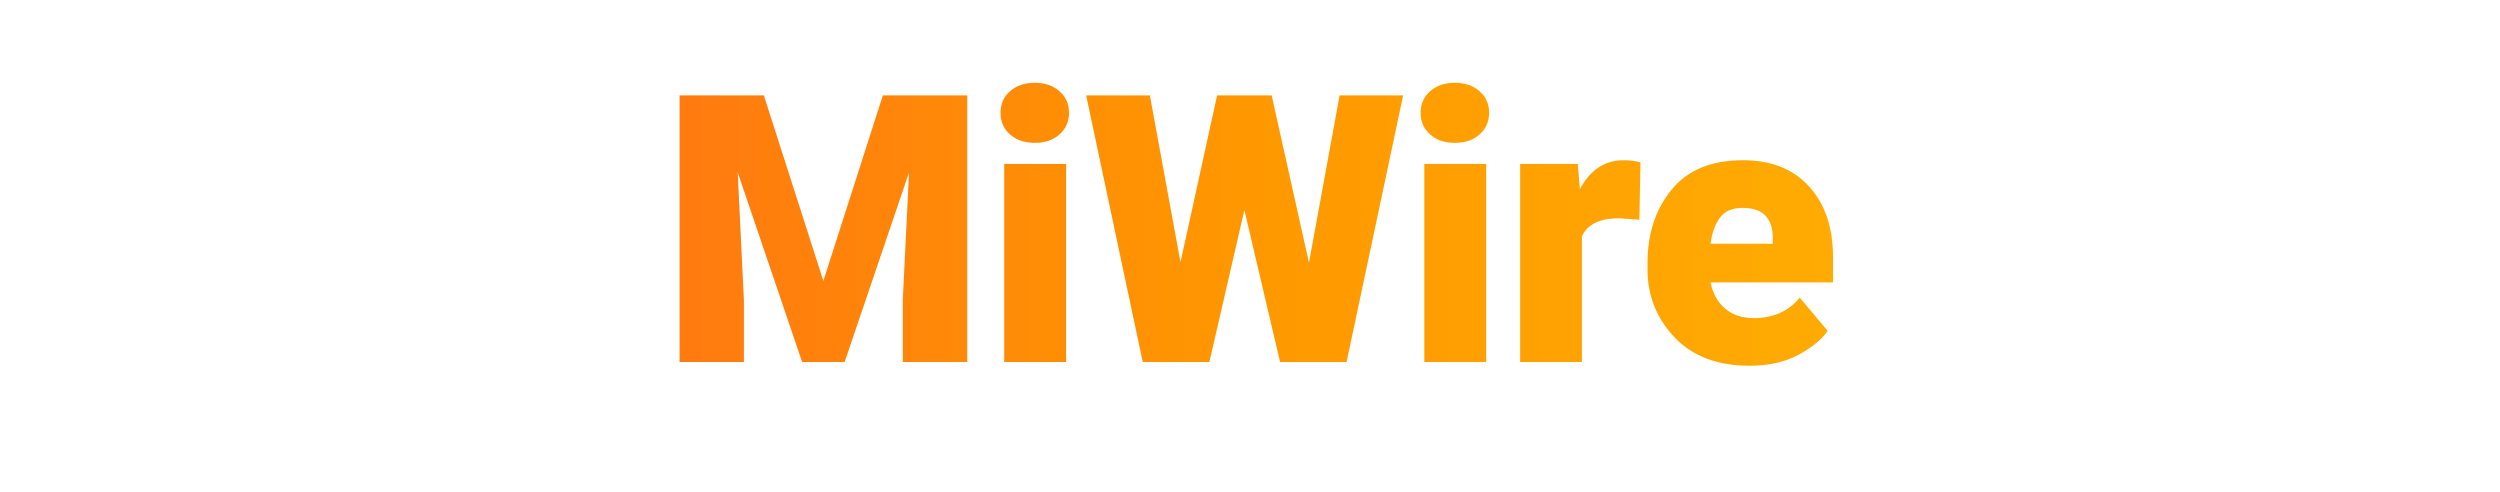
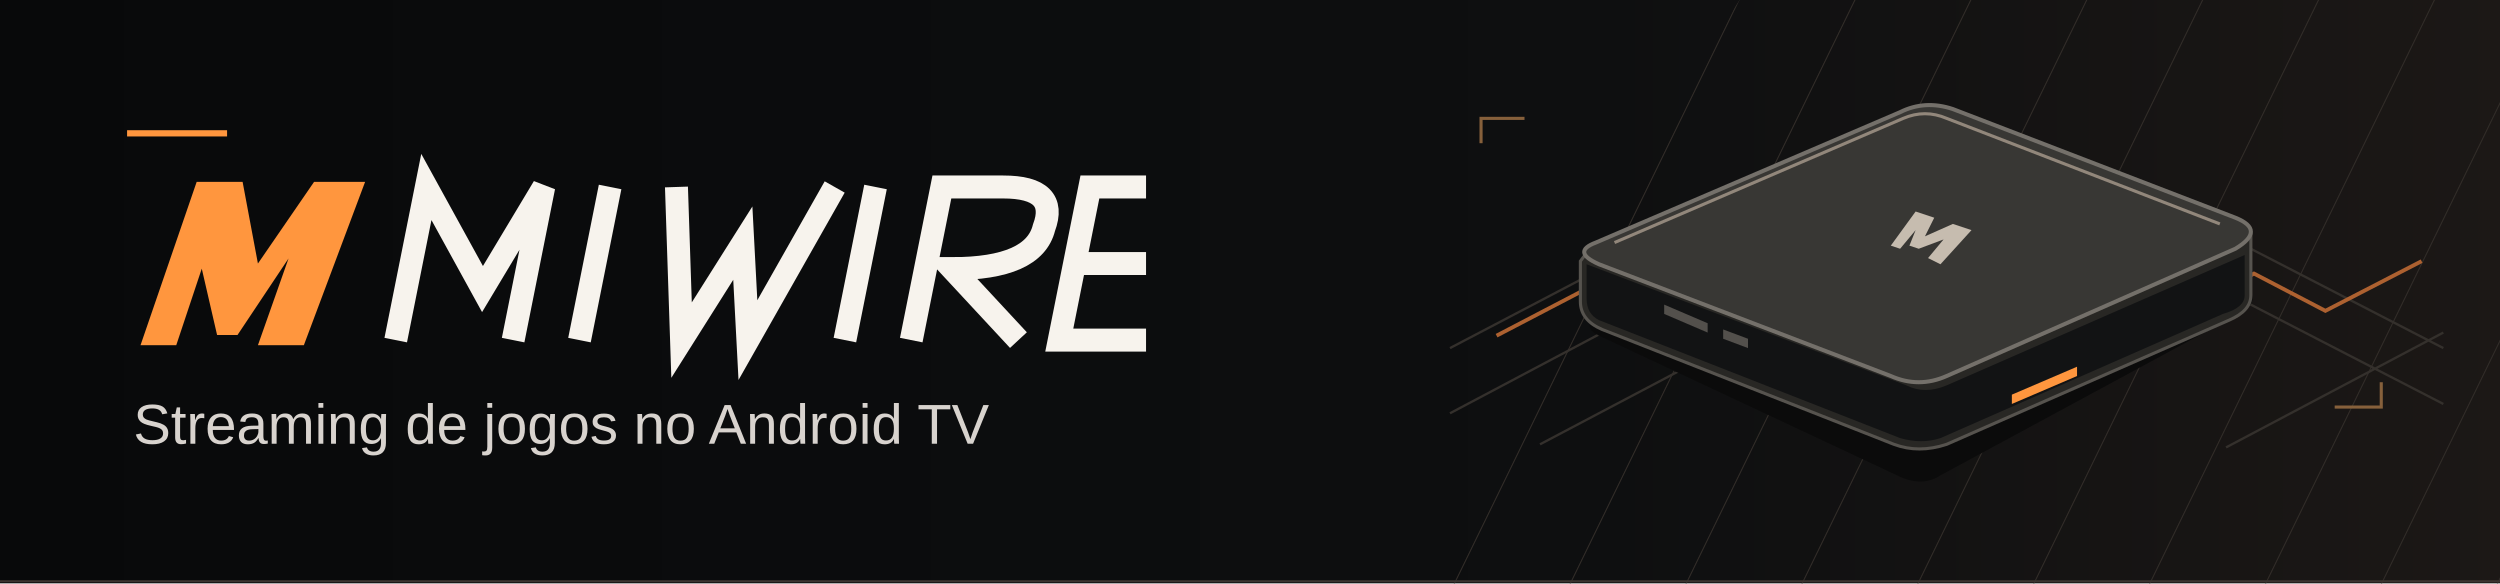
- <svg xmlns="http://www.w3.org/2000/svg" width="560" height="110" viewBox="0 0 560 110" role="img" aria-label="MiWire">
+ <svg xmlns="http://www.w3.org/2000/svg" viewBox="0 0 1200 280" width="1200" height="280" role="img" aria-labelledby="title desc">
  <defs>
-     <linearGradient id="flame" x1="0" y1="0" x2="1120" y2="0" gradientUnits="userSpaceOnUse" spreadMethod="repeat">
-       <stop offset="0" stop-color="#FF5722" />
-       <stop offset="0.25" stop-color="#FF9800" />
-       <stop offset="0.5" stop-color="#FFC107" />
-       <stop offset="0.75" stop-color="#FF6700" />
-       <stop offset="1" stop-color="#FF5722" />
-       <animateTransform attributeName="gradientTransform" type="translate" from="0 0" to="1120 0" dur="6s" repeatCount="indefinite" />
+     <linearGradient id="surface" x2="1" y2="0" gradientUnits="objectBoundingBox">
+       <stop stop-color="#08090a" />
+       <stop offset=".64" stop-color="#0e0f10" />
+       <stop offset="1" stop-color="#1c1816" />
    </linearGradient>
+     <pattern id="lines" width="50" height="50" patternUnits="userSpaceOnUse" patternTransform="rotate(26)">
+       <path d="M0 0V50" fill="none" stroke="#302b27" stroke-width="1" />
+     </pattern>
  </defs>
-   <text x="280" y="58" text-anchor="middle" dominant-baseline="middle" font-family="'Segoe UI', Roboto, 'Helvetica Neue', Arial, sans-serif" font-size="84" font-weight="900" letter-spacing="-1" fill="url(#flame)">MiWire</text>
+   <rect width="1200" height="280" fill="url(#surface)" />
+   <path d="M835 0h365v280H650z" fill="url(#lines)" />
+   <path d="M0 279h1200" stroke="#3c3430" />
+   <path d="M61 64h48" stroke="#ff963e" stroke-width="3" />
+   <g transform="translate(16 -94) scale(2.45)">
+     <path d="M21,106 L32,74 L41,74 L44,90 L55,74 L65,74 L53,106 L44,106 L50,89 L40,104 L36,104 L33,91 L28,106 Z" fill="#FF963E" />
+     <path d="M71 105 L77 75 L88 95 L100 75 L94 105" fill="none" stroke="#F7F3ED" stroke-width="4.5" />
+     <path d="M107 105 L113 75" fill="none" stroke="#F7F3ED" stroke-width="4.5" />
+     <path d="M126 75 L127 105 L139 86 L140 105 L157 75" fill="none" stroke="#F7F3ED" stroke-width="4.5" />
+     <path d="M159 105 L165 75" fill="none" stroke="#F7F3ED" stroke-width="4.5" />
+     <path d="M172 105 L178 75 L190 75 Q201 75 198 83 Q196 91 180 91 L193 105" fill="none" stroke="#F7F3ED" stroke-width="4.5" />
+     <path d="M218 75 L207 75 L201 105 L218 105 M205 90 L218 90" fill="none" stroke="#F7F3ED" stroke-width="4.5" />
+   </g>
+   <text x="64" y="213" fill="#d8d3ce" font-family="Arial, sans-serif" font-size="27">Streaming de jogos no Android TV</text>
+   <g transform="translate(696 30) scale(1.49)">
+     <path d="M0,92 L84,48 L149,82 L225,43 L320,92 M0,113 L85,68 L149,101 L225,61 L320,110 M29,123 L84,94 M250,124 L320,87" fill="none" stroke="#34302C" stroke-width="0.75" />
+     <path d="M15,88 L61,64 L80,74 L109,59 M225,86 L259,68 L282,80 L313,64" fill="none" stroke="#AD6130" stroke-width="1.25" />
+     <path d="M48,82 L149,28 Q156,24 166,28 L254,71 Q262,75 256,80 L158,133 Q152,137 144,133 L48,88 Q42,85 48,82 Z" fill="#0B0B0B" />
+     <path d="M45,60 L148,16 Q155,13 164,17 L254,52 L258,55 L258,75 Q258,80 251,83 L160,123 Q151,126 143,123 L49,86 Q42,83 42,77 L42,64 Z" fill="#282724" stroke="#56534E" stroke-width="1" />
+     <path d="M44,65 L147,104 Q153,107 160,104 L256,62 L256,75 Q256,79 249,81 L158,121 Q152,123 145,121 L48,83 Q44,81 44,76 Z" fill="#121314" />
+     <path d="M47,58 L145,16 Q153,12 162,15 L253,50 Q263,54 253,60 L160,101 Q151,105 142,101 L48,65 Q39,61 47,58 Z" fill="#383734" stroke="#74706A" stroke-width="1.3" />
+     <path d="M53,58 L146,18 Q153,15 160,18 L248,52" fill="none" stroke="#92877B" stroke-width="1" />
+     <path d="M142,59 L150,48 L156,50 L153,56 L162,52 L168,54 L158,65 L154,63 L159,57 L151,60 L148,59 L150,54 L145,60 Z" fill="#C6BCAF" />
+     <path d="M181,107 L202,98 L202,101 L181,110 Z" fill="#FF963E" />
+     <path d="M69,78 L83,84 L83,87 L69,81 Z M88,86 L96,89 L96,92 L88,89 Z" fill="#53504C" />
+     <path d="M10,26 L10,18 L24,18 M285,111 L300,111 L300,103" fill="none" stroke="#86603B" stroke-width="1" />
+   </g>
</svg>
